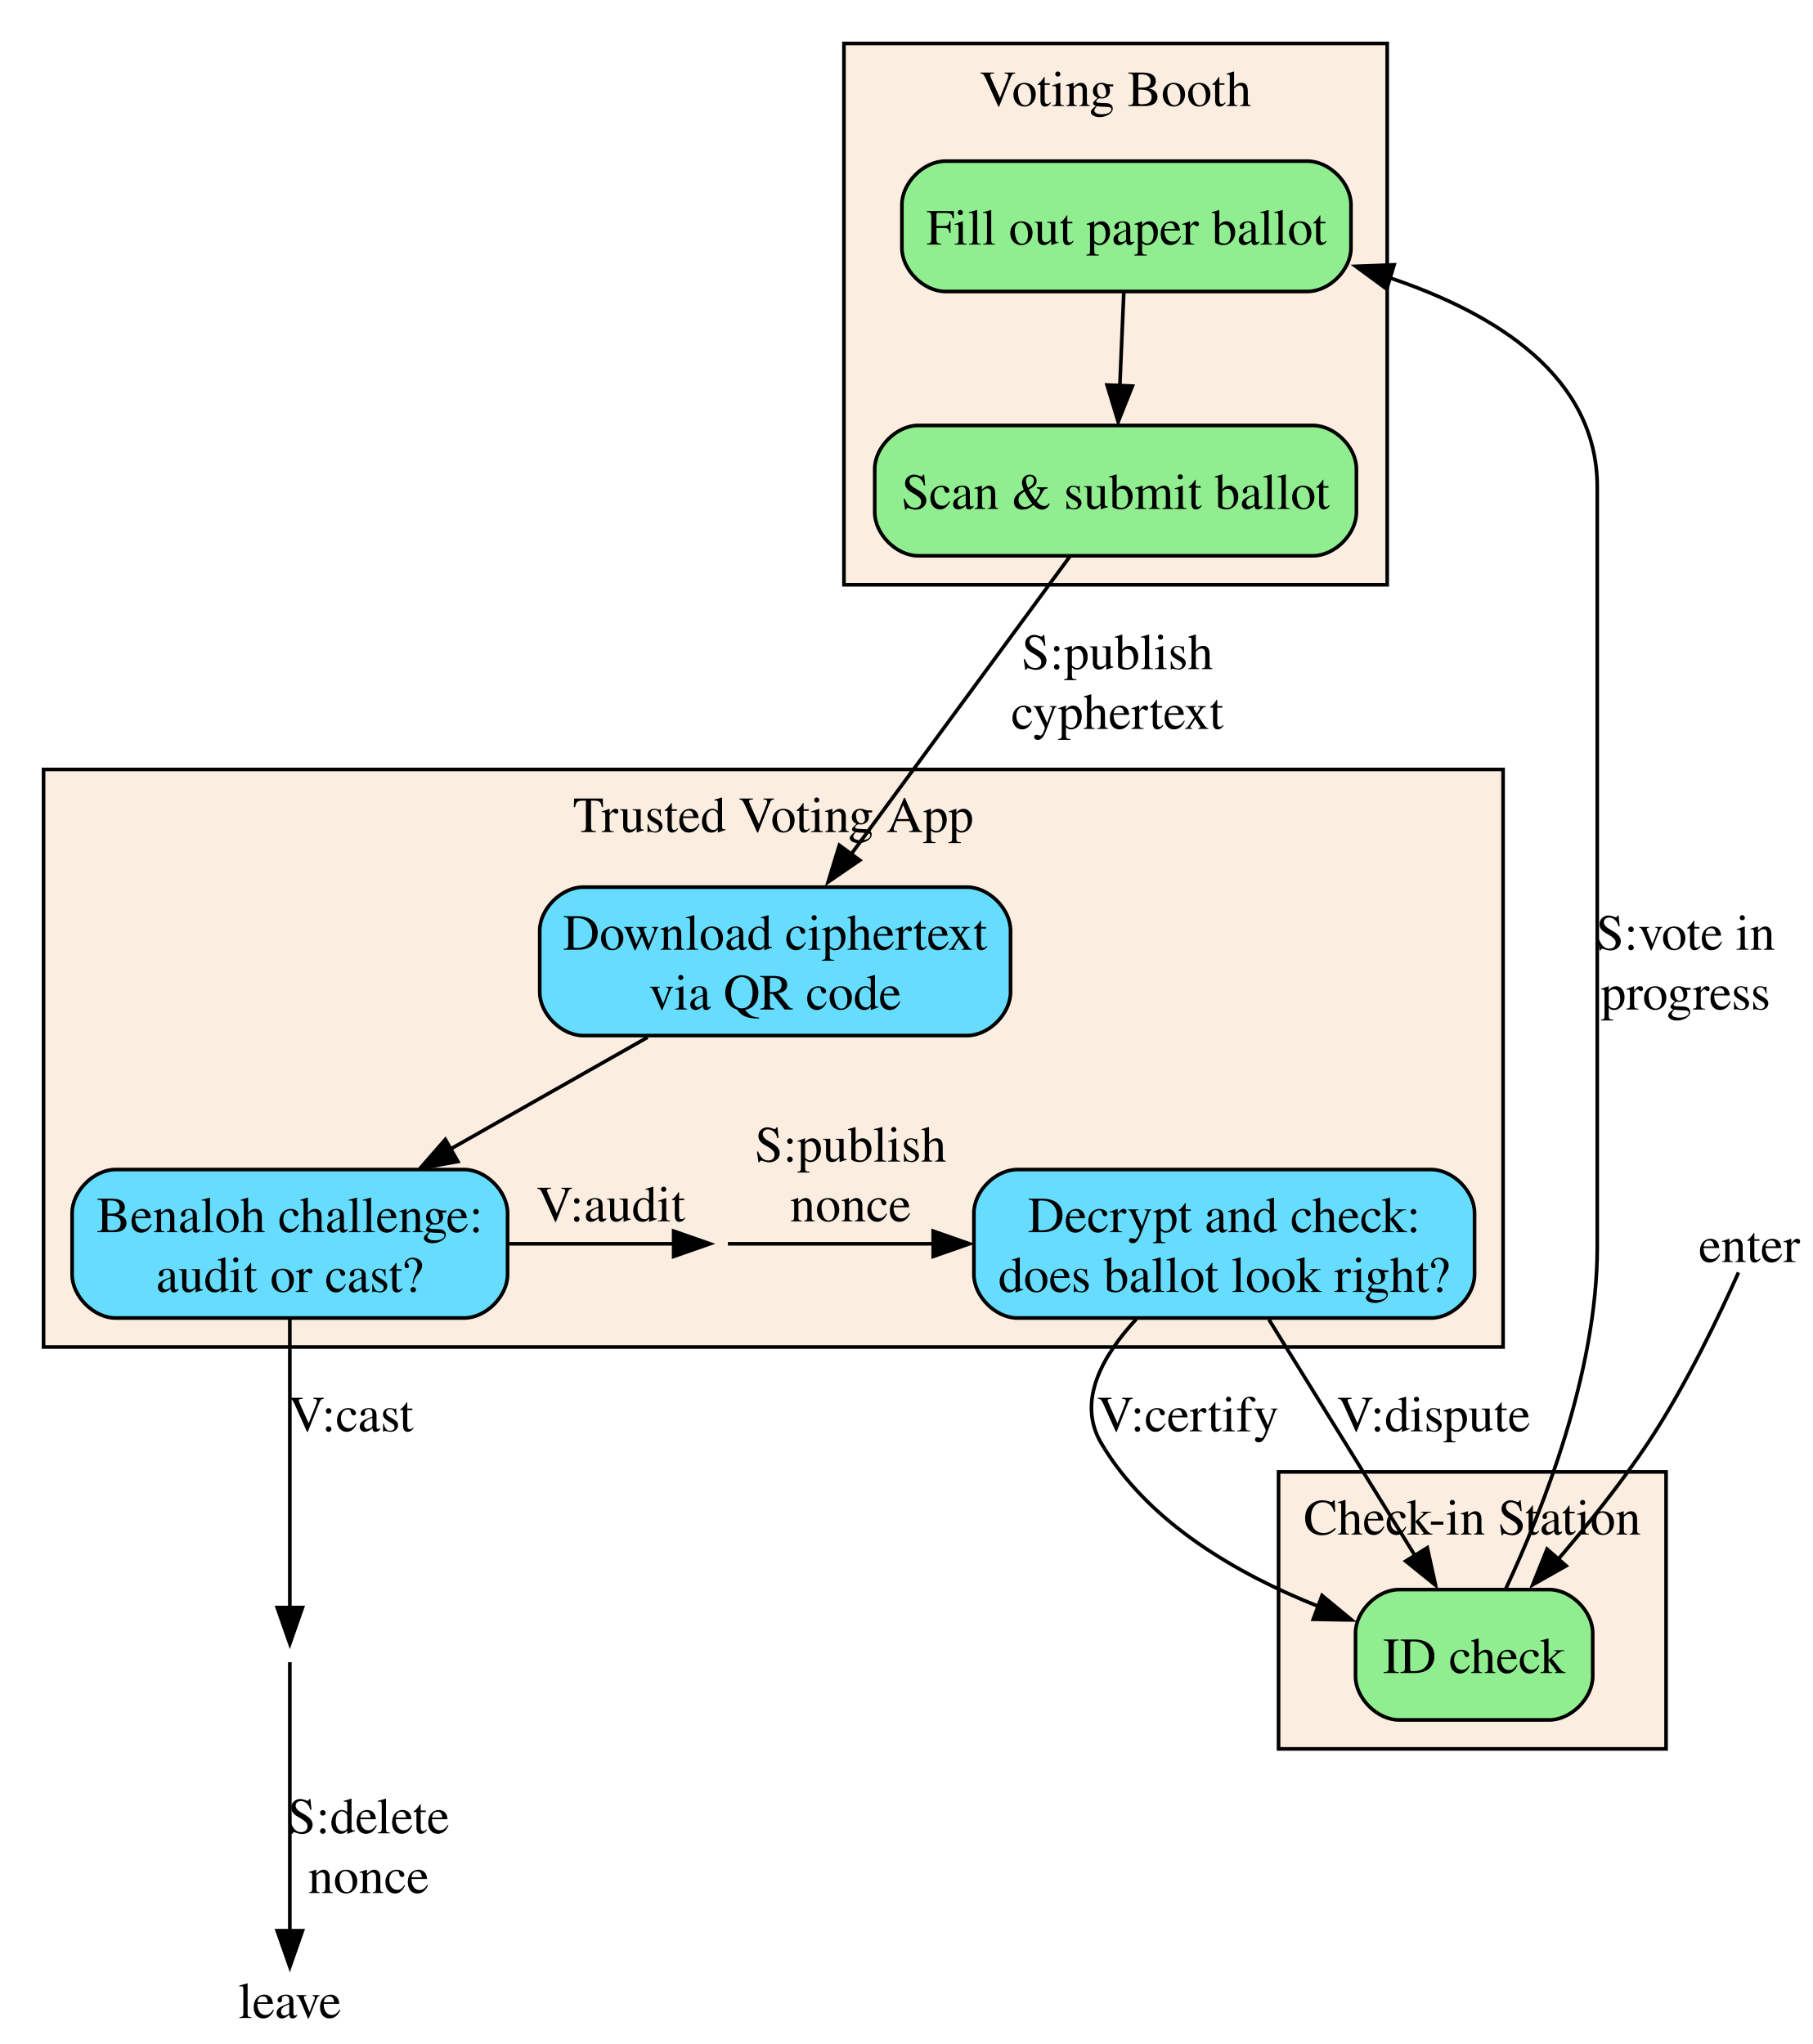
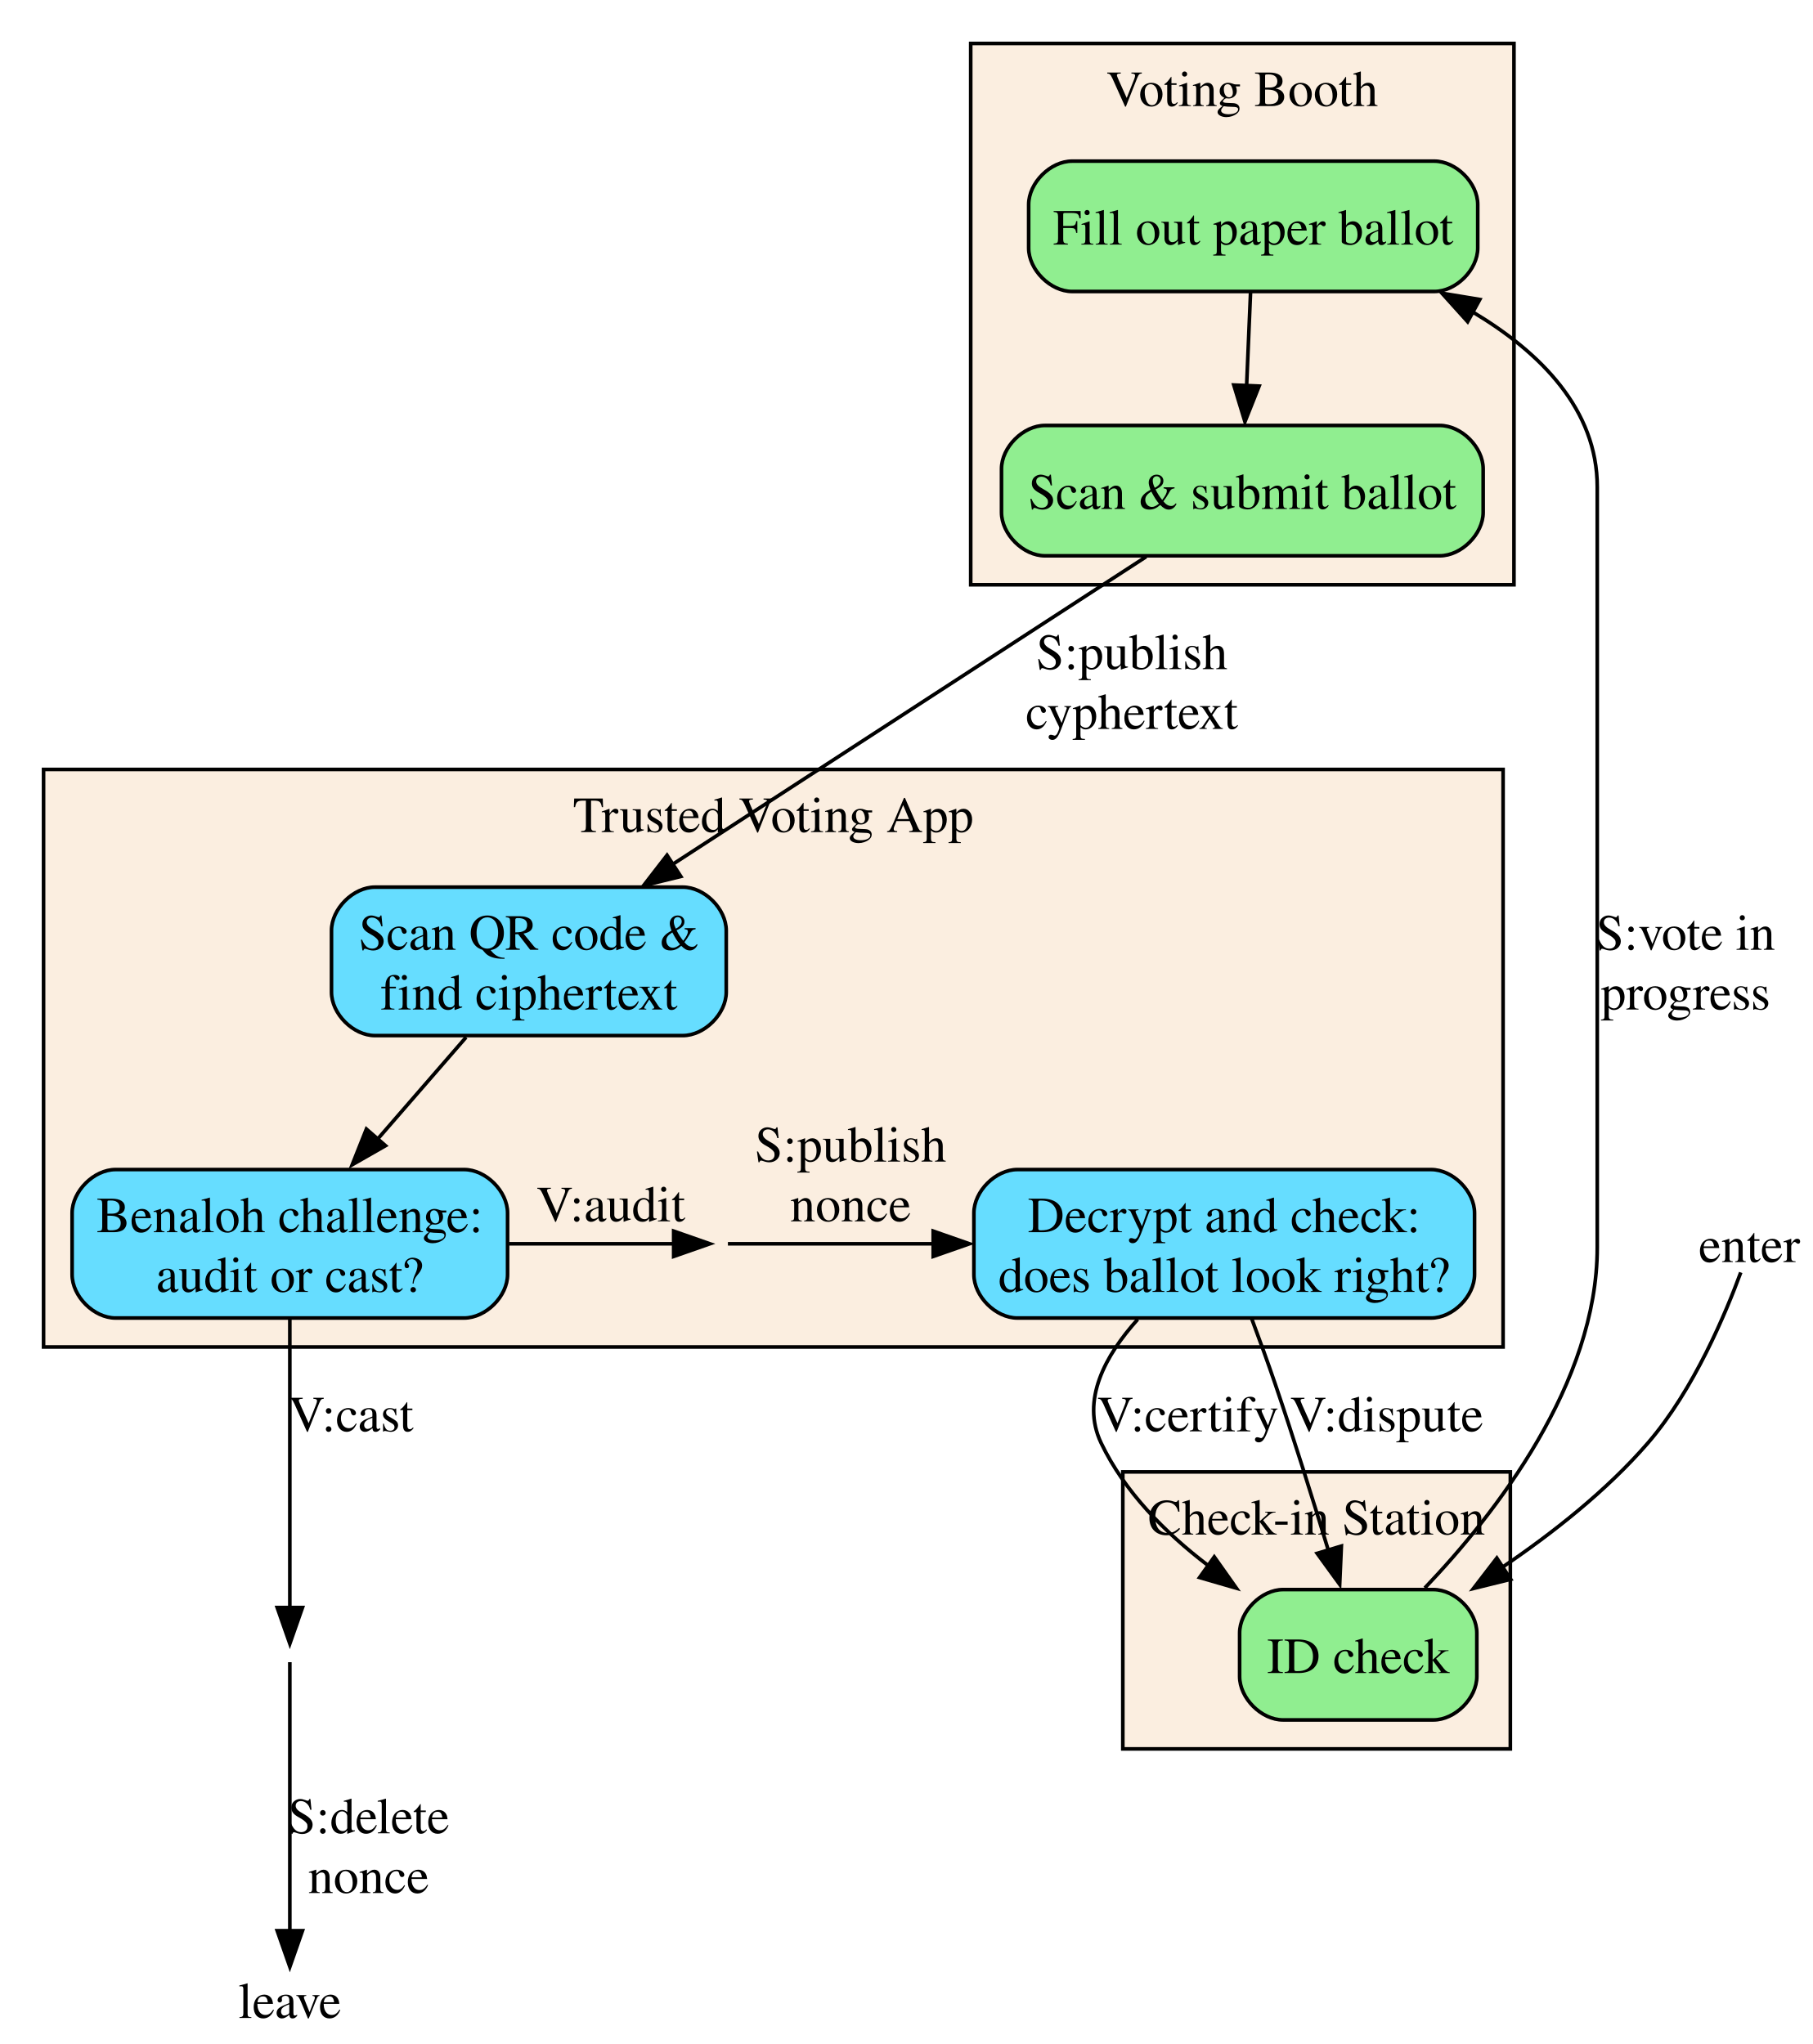
<svg xmlns="http://www.w3.org/2000/svg" width="501pt" height="565pt" viewBox="0.00 0.00 500.50 564.50">
  <g id="graph0" class="graph" transform="scale(1 1) rotate(0) translate(4 560.5)">
    <g id="clust1" class="cluster">
-       <polygon fill="#fbeee0" stroke="black" points="349,-77.5 349,-154 456,-154 456,-77.5 349,-77.5" />
-       <text text-anchor="middle" x="402.5" y="-136.7" font-family="Times,serif" font-size="14.00">Check-in Station</text>
+       <polygon fill="#fbeee0" stroke="black" points="306,-77.5 306,-154 413,-154 413,-77.5 306,-77.5" />
+       <text text-anchor="middle" x="359.5" y="-136.7" font-family="Times,serif" font-size="14.00">Check-in Station</text>
    </g>
    <g id="clust2" class="cluster">
-       <polygon fill="#fbeee0" stroke="black" points="229,-399 229,-548.5 379,-548.5 379,-399 229,-399" />
-       <text text-anchor="middle" x="304" y="-531.2" font-family="Times,serif" font-size="14.00">Voting Booth</text>
+       <polygon fill="#fbeee0" stroke="black" points="264,-399 264,-548.5 414,-548.5 414,-399 264,-399" />
+       <text text-anchor="middle" x="339" y="-531.2" font-family="Times,serif" font-size="14.00">Voting Booth</text>
    </g>
    <g id="clust3" class="cluster">
      <polygon fill="#fbeee0" stroke="black" points="8,-188.5 8,-348 411,-348 411,-188.5 8,-188.5" />
      <text text-anchor="middle" x="209.5" y="-330.7" font-family="Times,serif" font-size="14.00">Trusted Voting App</text>
    </g>
    <g id="node1" class="node">
      <path fill="none" stroke="none" d="M487,-225.25C487,-225.25 471,-225.25 471,-225.25 468.25,-225.25 465.5,-222.5 465.5,-219.75 465.5,-219.75 465.5,-214.25 465.5,-214.25 465.5,-211.5 468.25,-208.75 471,-208.75 471,-208.75 487,-208.75 487,-208.75 489.75,-208.75 492.5,-211.5 492.5,-214.25 492.5,-214.25 492.5,-219.75 492.5,-219.75 492.5,-222.5 489.75,-225.25 487,-225.25" />
      <text text-anchor="middle" x="479" y="-211.95" font-family="Times,serif" font-size="14.00">enter</text>
    </g>
    <g id="node3" class="node">
-       <path fill="lightgreen" stroke="black" d="M423.75,-121.5C423.75,-121.5 382.25,-121.5 382.25,-121.5 376.25,-121.5 370.25,-115.5 370.25,-109.5 370.25,-109.5 370.25,-97.5 370.25,-97.5 370.25,-91.5 376.25,-85.5 382.25,-85.5 382.25,-85.5 423.75,-85.5 423.75,-85.5 429.75,-85.5 435.75,-91.5 435.75,-97.5 435.75,-97.5 435.75,-109.5 435.75,-109.5 435.75,-115.5 429.75,-121.5 423.75,-121.5" />
-       <text text-anchor="middle" x="403" y="-98.45" font-family="Times,serif" font-size="14.00">ID check</text>
+       <path fill="lightgreen" stroke="black" d="M391.75,-121.5C391.75,-121.5 350.25,-121.5 350.25,-121.5 344.25,-121.5 338.25,-115.5 338.25,-109.5 338.25,-109.5 338.25,-97.5 338.25,-97.5 338.25,-91.5 344.25,-85.5 350.25,-85.5 350.25,-85.5 391.75,-85.5 391.75,-85.5 397.75,-85.5 403.75,-91.5 403.75,-97.5 403.75,-97.5 403.75,-109.5 403.75,-109.5 403.75,-115.5 397.75,-121.5 391.75,-121.5" />
+       <text text-anchor="middle" x="371" y="-98.45" font-family="Times,serif" font-size="14.00">ID check</text>
    </g>
    <g id="edge1" class="edge">
-       <path fill="none" stroke="black" d="M476,-209.08C471.31,-198.54 461.64,-178 451,-162 443.65,-150.95 434.52,-139.56 426.21,-129.87" />
-       <polygon fill="black" stroke="black" points="428.4,-128.06 419.18,-122.84 423.14,-132.67 428.4,-128.06" />
+       <path fill="none" stroke="black" d="M476.62,-209.08C472.61,-198.16 463.71,-176.7 451,-162 439.62,-148.84 424.65,-137.06 410.75,-127.64" />
+       <polygon fill="black" stroke="black" points="413.1,-124.34 402.81,-121.8 409.27,-130.2 413.1,-124.34" />
    </g>
    <g id="node2" class="node">
      <path fill="none" stroke="none" d="M84.75,-16.5C84.75,-16.5 67.25,-16.5 67.25,-16.5 64.5,-16.5 61.75,-13.75 61.75,-11 61.75,-11 61.75,-5.5 61.75,-5.5 61.75,-2.75 64.5,0 67.25,0 67.25,0 84.75,0 84.75,0 87.5,0 90.25,-2.75 90.25,-5.5 90.25,-5.5 90.25,-11 90.25,-11 90.25,-13.75 87.5,-16.5 84.75,-16.5" />
      <text text-anchor="middle" x="76" y="-3.2" font-family="Times,serif" font-size="14.00">leave</text>
    </g>
    <g id="node4" class="node">
-       <path fill="lightgreen" stroke="black" d="M357,-516C357,-516 257,-516 257,-516 251,-516 245,-510 245,-504 245,-504 245,-492 245,-492 245,-486 251,-480 257,-480 257,-480 357,-480 357,-480 363,-480 369,-486 369,-492 369,-492 369,-504 369,-504 369,-510 363,-516 357,-516" />
-       <text text-anchor="middle" x="307" y="-492.95" font-family="Times,serif" font-size="14.00">Fill out paper ballot</text>
+       <path fill="lightgreen" stroke="black" d="M392,-516C392,-516 292,-516 292,-516 286,-516 280,-510 280,-504 280,-504 280,-492 280,-492 280,-486 286,-480 292,-480 292,-480 392,-480 392,-480 398,-480 404,-486 404,-492 404,-492 404,-504 404,-504 404,-510 398,-516 392,-516" />
+       <text text-anchor="middle" x="342" y="-492.95" font-family="Times,serif" font-size="14.00">Fill out paper ballot</text>
    </g>
    <g id="edge7" class="edge">
-       <path fill="none" stroke="black" d="M411.76,-121.77C421.83,-143.27 437,-181.39 437,-216 437,-426 437,-426 437,-426 437,-456.38 409.31,-473.84 379.49,-483.84" />
-       <polygon fill="black" stroke="black" points="378.87,-480.67 370.33,-486.95 380.92,-487.37 378.87,-480.67" />
+       <path fill="none" stroke="black" d="M389.38,-121.94C408.91,-142.43 437,-178.43 437,-216 437,-426 437,-426 437,-426 437,-447.4 421.34,-463.13 402.74,-474.26" />
+       <polygon fill="black" stroke="black" points="401.21,-471.65 394.12,-479.52 404.57,-477.79 401.21,-471.65" />
      <text text-anchor="middle" x="461.38" y="-298.2" font-family="Times,serif" font-size="14.00">S:vote in</text>
      <text text-anchor="middle" x="461.38" y="-281.7" font-family="Times,serif" font-size="14.00">progress</text>
    </g>
    <g id="node5" class="node">
-       <path fill="lightgreen" stroke="black" d="M358.5,-443C358.5,-443 249.5,-443 249.5,-443 243.5,-443 237.5,-437 237.5,-431 237.5,-431 237.5,-419 237.5,-419 237.5,-413 243.5,-407 249.5,-407 249.5,-407 358.5,-407 358.5,-407 364.5,-407 370.5,-413 370.5,-419 370.5,-419 370.5,-431 370.5,-431 370.5,-437 364.5,-443 358.5,-443" />
-       <text text-anchor="middle" x="304" y="-419.95" font-family="Times,serif" font-size="14.00">Scan &amp; submit ballot</text>
+       <path fill="lightgreen" stroke="black" d="M393.5,-443C393.5,-443 284.5,-443 284.5,-443 278.5,-443 272.5,-437 272.5,-431 272.5,-431 272.5,-419 272.5,-419 272.5,-413 278.5,-407 284.5,-407 284.5,-407 393.5,-407 393.5,-407 399.5,-407 405.5,-413 405.5,-419 405.5,-419 405.5,-431 405.5,-431 405.5,-437 399.5,-443 393.5,-443" />
+       <text text-anchor="middle" x="339" y="-419.95" font-family="Times,serif" font-size="14.00">Scan &amp; submit ballot</text>
    </g>
    <g id="edge2" class="edge">
-       <path fill="none" stroke="black" d="M306.27,-479.81C305.95,-472.05 305.55,-462.68 305.18,-453.95" />
-       <polygon fill="black" stroke="black" points="308.64,-453.87 304.72,-444.03 301.64,-454.17 308.64,-453.87" />
+       <path fill="none" stroke="black" d="M341.27,-479.81C340.95,-472.05 340.55,-462.68 340.18,-453.95" />
+       <polygon fill="black" stroke="black" points="343.64,-453.87 339.72,-444.03 336.64,-454.17 343.64,-453.87" />
    </g>
    <g id="node6" class="node">
-       <path fill="#66ddff" stroke="black" d="M263,-315.5C263,-315.5 157,-315.5 157,-315.5 151,-315.5 145,-309.5 145,-303.5 145,-303.5 145,-286.5 145,-286.5 145,-280.5 151,-274.5 157,-274.5 157,-274.5 263,-274.5 263,-274.5 269,-274.5 275,-280.5 275,-286.5 275,-286.5 275,-303.5 275,-303.5 275,-309.5 269,-315.5 263,-315.5" />
-       <text text-anchor="middle" x="210" y="-298.2" font-family="Times,serif" font-size="14.00">Download ciphertext</text>
-       <text text-anchor="middle" x="210" y="-281.7" font-family="Times,serif" font-size="14.00">via QR code</text>
+       <path fill="#66ddff" stroke="black" d="M184.5,-315.5C184.5,-315.5 99.5,-315.5 99.5,-315.5 93.5,-315.5 87.5,-309.5 87.5,-303.5 87.5,-303.5 87.5,-286.5 87.5,-286.5 87.5,-280.5 93.5,-274.5 99.5,-274.5 99.5,-274.5 184.5,-274.5 184.5,-274.5 190.5,-274.5 196.5,-280.5 196.5,-286.5 196.5,-286.5 196.5,-303.5 196.5,-303.5 196.5,-309.5 190.5,-315.5 184.5,-315.5" />
+       <text text-anchor="middle" x="142" y="-298.2" font-family="Times,serif" font-size="14.00">Scan QR code &amp;</text>
+       <text text-anchor="middle" x="142" y="-281.7" font-family="Times,serif" font-size="14.00">find ciphertext</text>
    </g>
    <g id="edge3" class="edge">
-       <path fill="none" stroke="black" d="M291.32,-406.74C275.88,-385.71 249.57,-349.88 231.06,-324.68" />
-       <polygon fill="black" stroke="black" points="233.37,-322.92 224.63,-316.93 227.73,-327.06 233.37,-322.92" />
-       <text text-anchor="middle" x="304.5" y="-375.7" font-family="Times,serif" font-size="14.00">S:publish</text>
-       <text text-anchor="middle" x="304.5" y="-359.2" font-family="Times,serif" font-size="14.00">cyphertext</text>
+       <path fill="none" stroke="black" d="M312.43,-406.74C278.79,-384.88 220.53,-347.03 181.63,-321.75" />
+       <polygon fill="black" stroke="black" points="183.96,-318.44 173.67,-315.93 180.15,-324.31 183.96,-318.44" />
+       <text text-anchor="middle" x="308.5" y="-375.7" font-family="Times,serif" font-size="14.00">S:publish</text>
+       <text text-anchor="middle" x="308.5" y="-359.2" font-family="Times,serif" font-size="14.00">cyphertext</text>
    </g>
    <g id="node7" class="node">
      <path fill="#66ddff" stroke="black" d="M124.12,-237.5C124.12,-237.5 27.88,-237.5 27.88,-237.5 21.88,-237.5 15.88,-231.5 15.88,-225.5 15.88,-225.5 15.88,-208.5 15.88,-208.5 15.88,-202.5 21.88,-196.5 27.88,-196.5 27.88,-196.5 124.12,-196.5 124.12,-196.5 130.12,-196.5 136.12,-202.5 136.12,-208.5 136.12,-208.5 136.12,-225.5 136.12,-225.5 136.12,-231.5 130.12,-237.5 124.12,-237.5" />
      <text text-anchor="middle" x="76" y="-220.2" font-family="Times,serif" font-size="14.00">Benaloh challenge:</text>
      <text text-anchor="middle" x="76" y="-203.7" font-family="Times,serif" font-size="14.00">audit or cast?</text>
    </g>
    <g id="edge4" class="edge">
-       <path fill="none" stroke="black" d="M174.79,-274.03C158.17,-264.61 138.16,-253.25 120.5,-243.24" />
-       <polygon fill="black" stroke="black" points="122.4,-239.72 111.97,-237.83 118.94,-245.81 122.4,-239.72" />
+       <path fill="none" stroke="black" d="M124.66,-274.03C117.23,-265.48 108.43,-255.34 100.36,-246.05" />
+       <polygon fill="black" stroke="black" points="102.42,-244.09 93.22,-238.83 97.14,-248.68 102.42,-244.09" />
    </g>
    <g id="edge5" class="edge">
      <path fill="none" stroke="black" d="M136.55,-217C153.79,-217 170.92,-217 182.14,-217" />
      <polygon fill="black" stroke="black" points="181.98,-220.5 191.98,-217 181.98,-213.5 181.98,-220.5" />
      <text text-anchor="middle" x="164.66" y="-223.2" font-family="Times,serif" font-size="14.00">V:audit</text>
    </g>
    <g id="edge8" class="edge">
      <path fill="none" stroke="black" d="M76,-196.07C76,-172.85 76,-135.27 76,-116.28" />
      <polygon fill="black" stroke="black" points="79.5,-116.55 76,-106.55 72.5,-116.55 79.5,-116.55" />
      <text text-anchor="middle" x="92.88" y="-165.2" font-family="Times,serif" font-size="14.00">V:cast</text>
    </g>
    <g id="node8" class="node">
      <path fill="#66ddff" stroke="black" d="M391.12,-237.5C391.12,-237.5 276.88,-237.5 276.88,-237.5 270.88,-237.5 264.88,-231.5 264.88,-225.5 264.88,-225.5 264.88,-208.5 264.88,-208.5 264.88,-202.5 270.88,-196.5 276.88,-196.5 276.88,-196.5 391.12,-196.5 391.12,-196.5 397.12,-196.5 403.12,-202.5 403.12,-208.5 403.12,-208.5 403.12,-225.5 403.12,-225.5 403.12,-231.5 397.12,-237.5 391.12,-237.5" />
      <text text-anchor="middle" x="334" y="-220.2" font-family="Times,serif" font-size="14.00">Decrypt and check:</text>
      <text text-anchor="middle" x="334" y="-203.7" font-family="Times,serif" font-size="14.00">does ballot look right?</text>
    </g>
    <g id="edge10" class="edge">
-       <path fill="none" stroke="black" d="M309.71,-196.18C300.32,-186.05 293.27,-173.46 300,-162 312.98,-139.89 337.89,-125.66 359.96,-116.88" />
-       <polygon fill="black" stroke="black" points="361.01,-119.86 369.18,-113.11 358.58,-113.29 361.01,-119.86" />
+       <path fill="none" stroke="black" d="M310.11,-196.13C301.16,-186.19 294.37,-173.8 300,-162 306.42,-148.54 317.7,-137.21 329.41,-128.26" />
+       <polygon fill="black" stroke="black" points="331.25,-130.53 337.37,-121.88 327.19,-124.83 331.25,-130.53" />
      <text text-anchor="middle" x="324" y="-165.2" font-family="Times,serif" font-size="14.00">V:certify</text>
    </g>
    <g id="edge11" class="edge">
-       <path fill="none" stroke="black" d="M346.34,-196.07C357.6,-177.87 374.32,-150.85 386.68,-130.87" />
-       <polygon fill="black" stroke="black" points="390.07,-133.05 392.35,-122.7 384.12,-129.36 390.07,-133.05" />
-       <text text-anchor="middle" x="391.88" y="-165.2" font-family="Times,serif" font-size="14.00">V:dispute</text>
+       <path fill="none" stroke="black" d="M341.62,-196.22C343.75,-190.53 346.02,-184.29 348,-178.5 353.18,-163.33 358.52,-146.25 362.75,-132.33" />
+       <polygon fill="black" stroke="black" points="366.35,-133.52 365.88,-122.93 359.65,-131.5 366.35,-133.52" />
+       <text text-anchor="middle" x="378.88" y="-165.2" font-family="Times,serif" font-size="14.00">V:dispute</text>
    </g>
    <g id="edge6" class="edge">
      <path fill="none" stroke="black" d="M196.96,-217C203.84,-217 227.8,-217 253.81,-217" />
      <polygon fill="black" stroke="black" points="253.64,-220.5 263.64,-217 253.64,-213.5 253.64,-220.5" />
      <text text-anchor="middle" x="230.84" y="-239.7" font-family="Times,serif" font-size="14.00">S:publish</text>
      <text text-anchor="middle" x="230.84" y="-223.2" font-family="Times,serif" font-size="14.00">nonce</text>
    </g>
    <g id="edge9" class="edge">
      <path fill="none" stroke="black" d="M76,-101.45C76,-94.26 76,-51.76 76,-27.04" />
      <polygon fill="black" stroke="black" points="79.5,-27.3 76,-17.3 72.5,-27.3 79.5,-27.3" />
      <text text-anchor="middle" x="97.75" y="-54.2" font-family="Times,serif" font-size="14.00">S:delete</text>
      <text text-anchor="middle" x="97.75" y="-37.7" font-family="Times,serif" font-size="14.00">nonce</text>
    </g>
  </g>
</svg>
